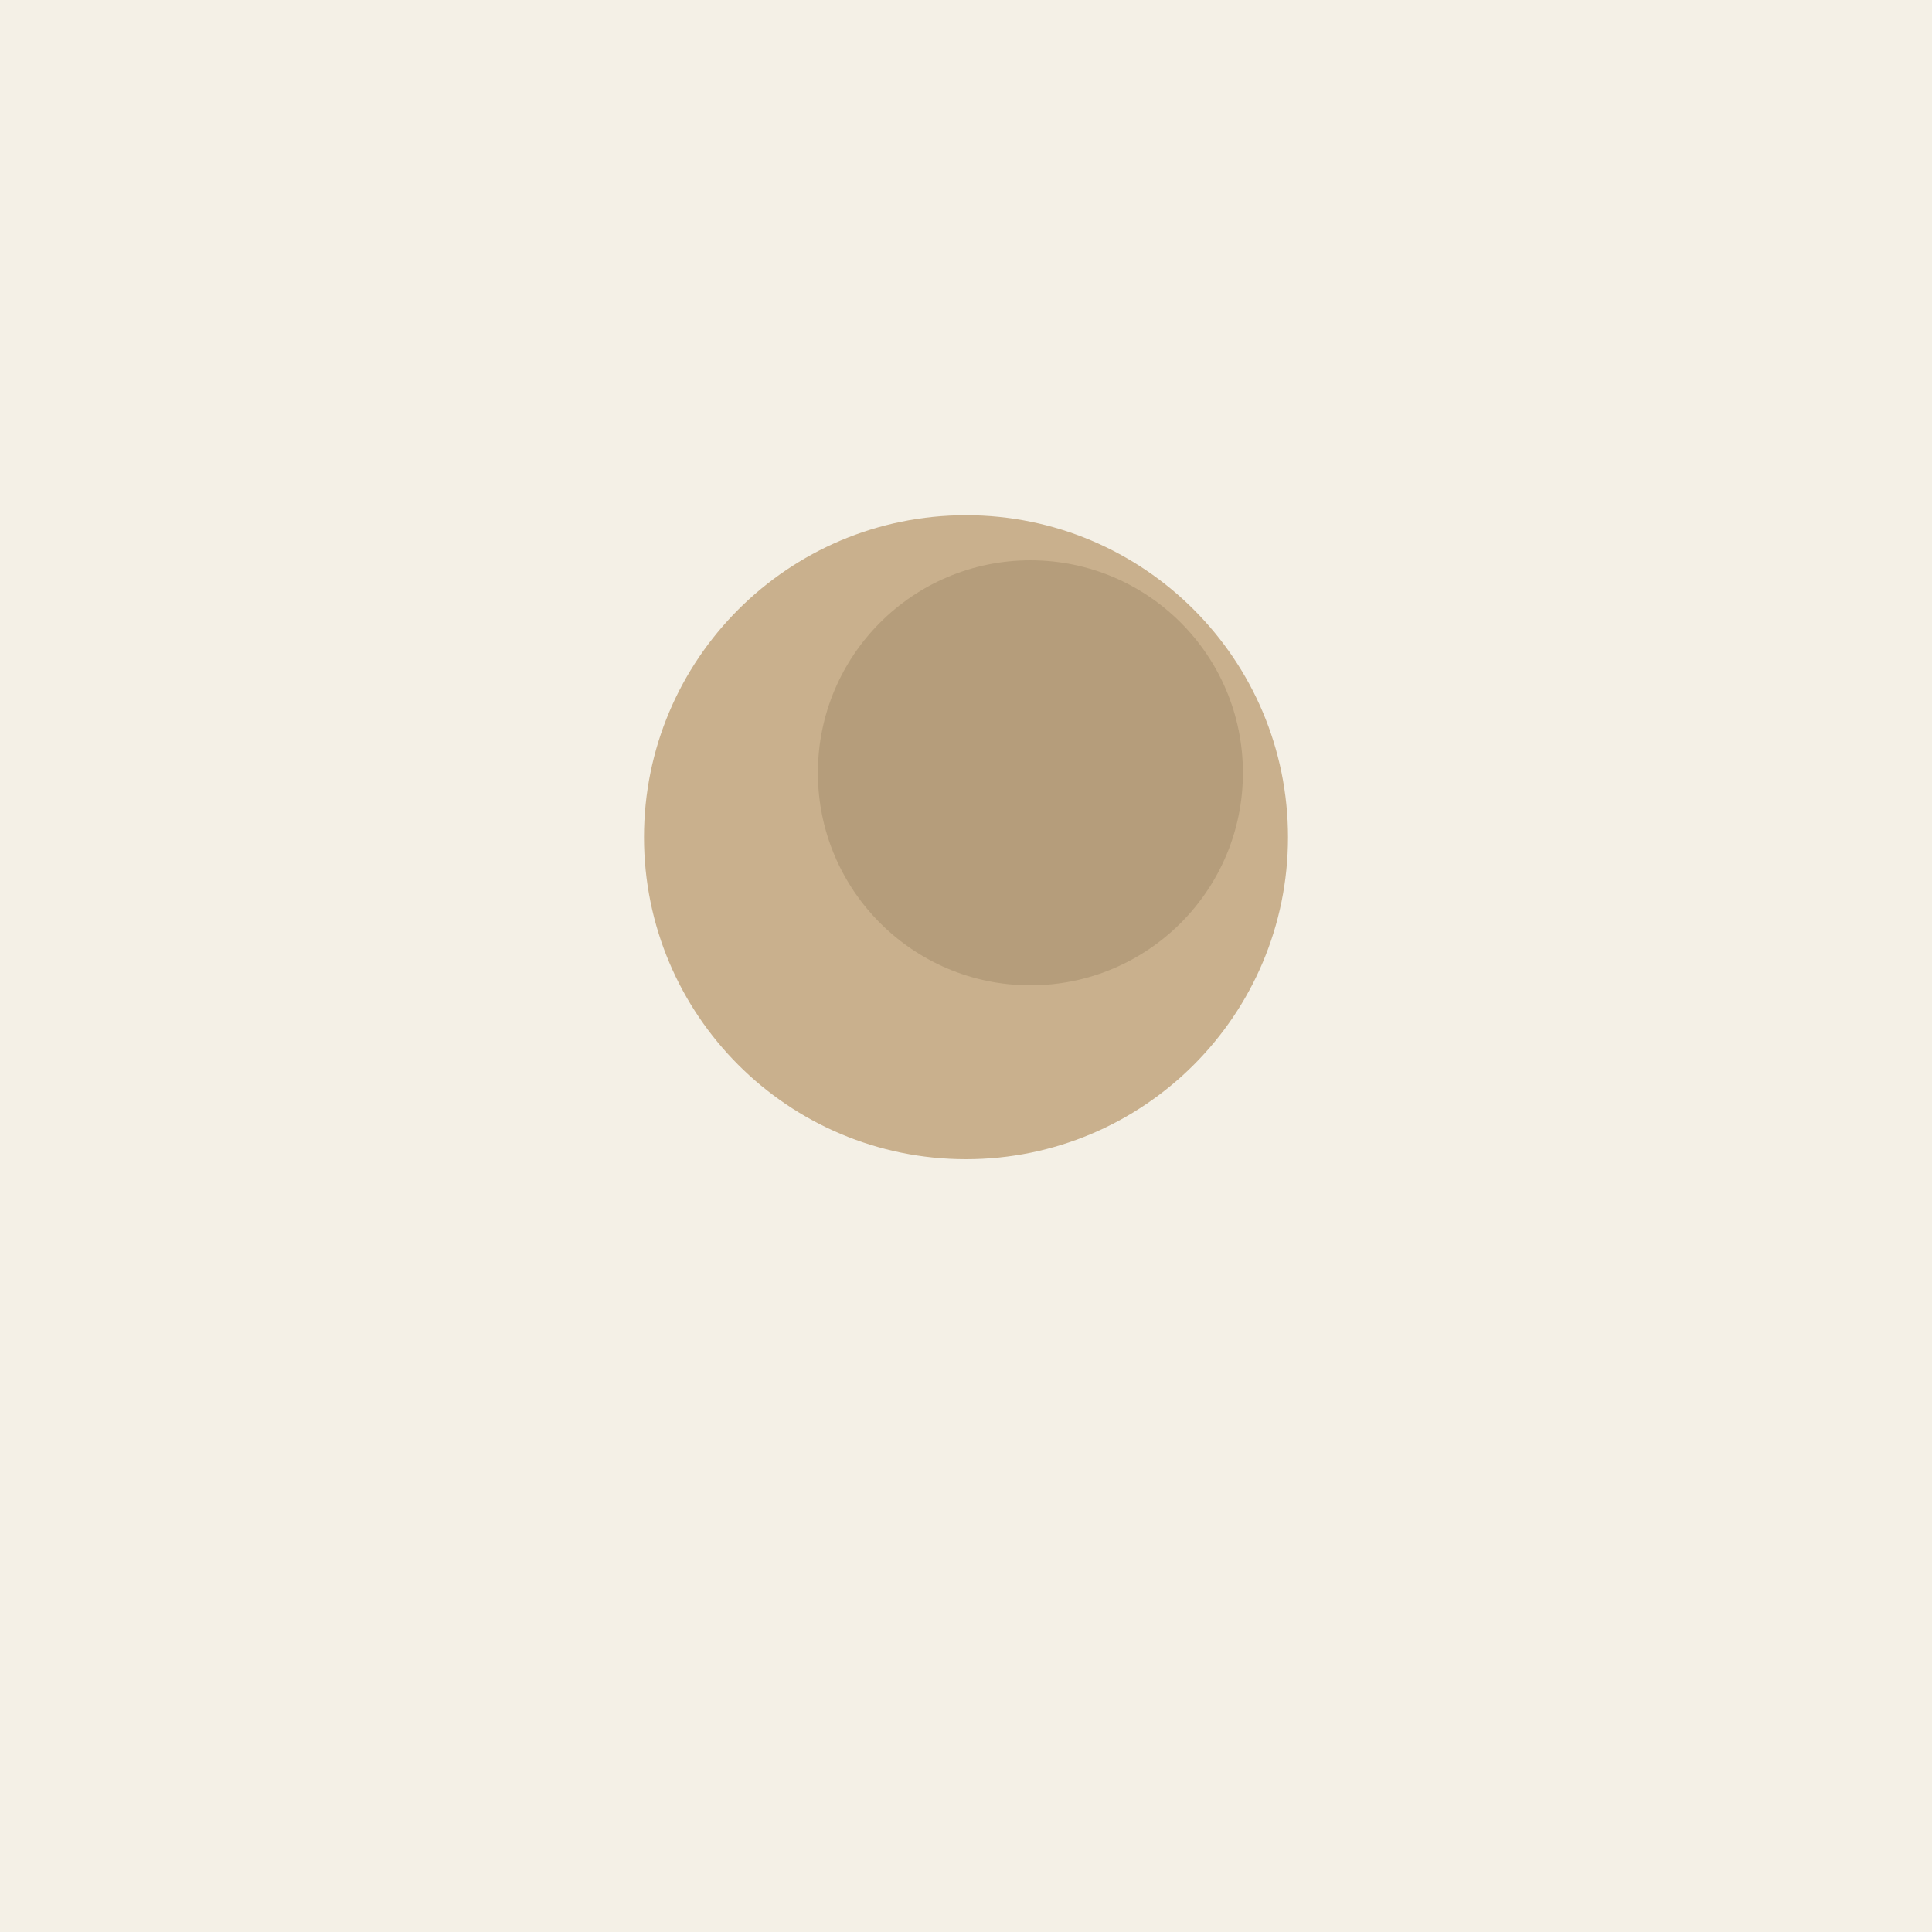
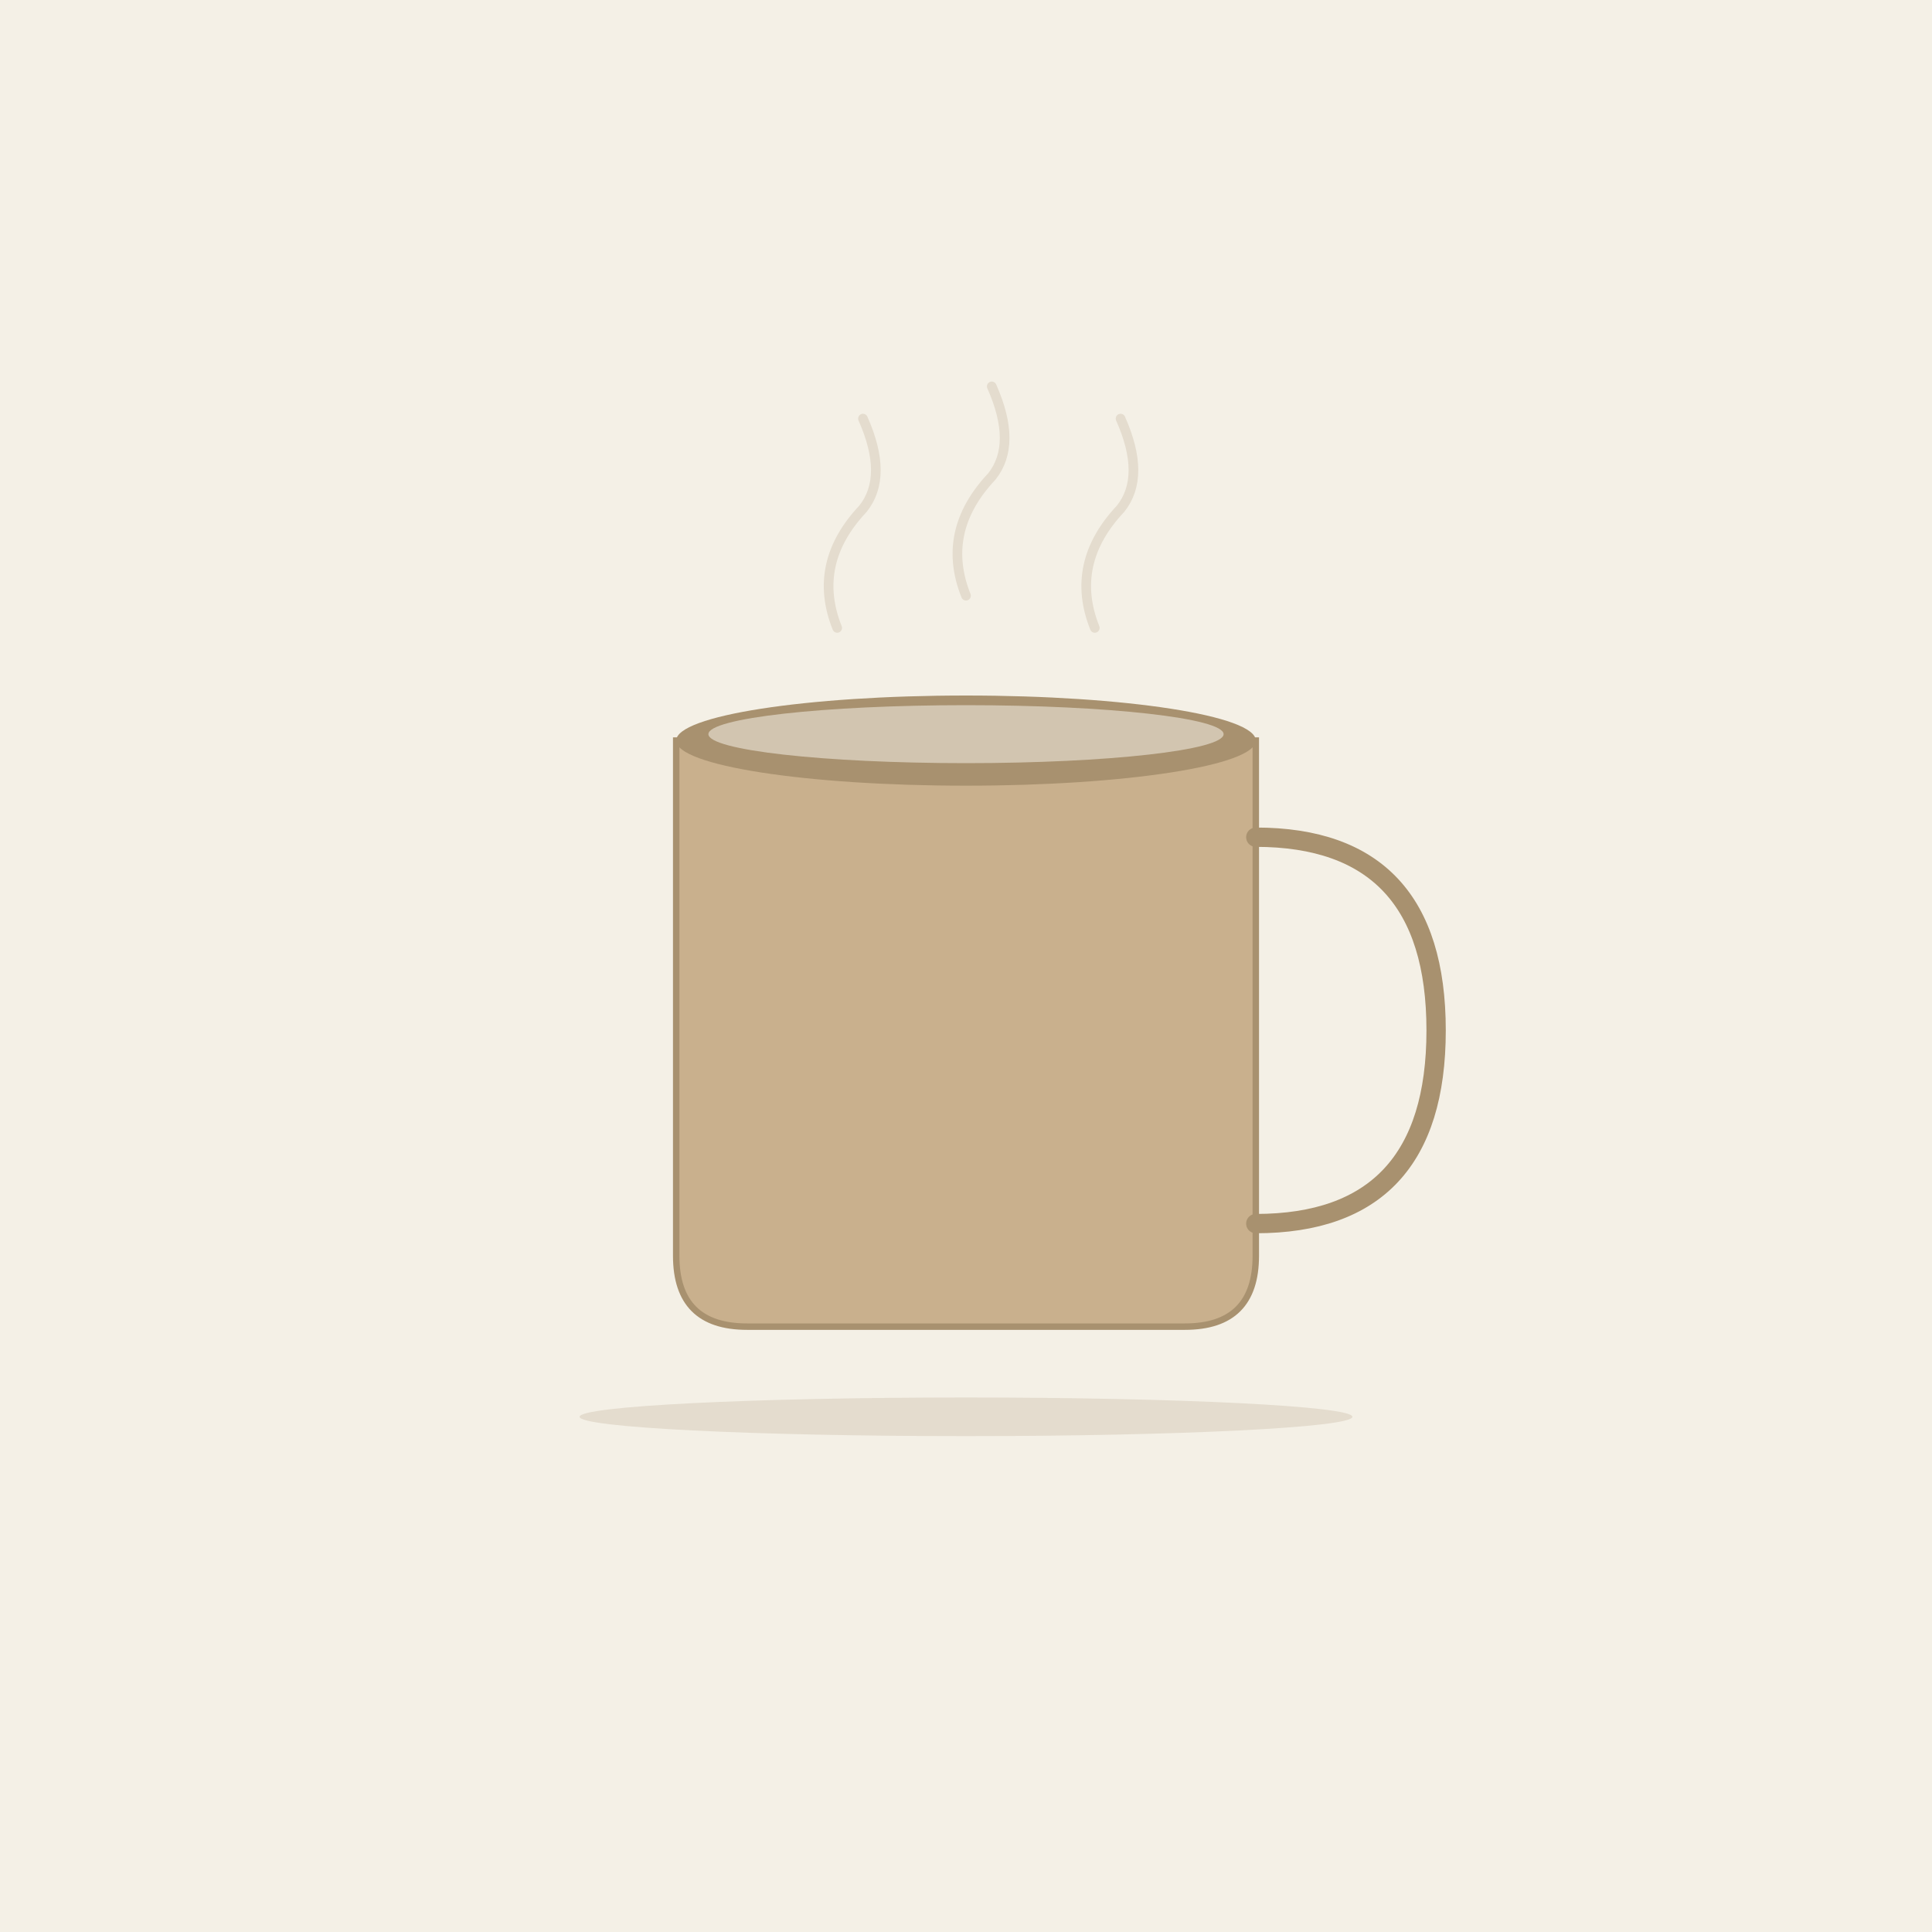
<svg xmlns="http://www.w3.org/2000/svg" viewBox="0 0 600 600" width="600" height="600">
  <rect width="600" height="600" fill="#F4F0E6" />
-   <circle cx="300" cy="260" r="100" fill="#C9B08D" />
-   <circle cx="320" cy="240" r="66" fill="#A8916F" opacity="0.6" />
+   <ellipse cx="300" cy="440" rx="120" ry="6" fill="#E4DCCE" />
+   <path d="M210 230 L210 390 Q210 412 232 412 L368 412 Q390 412 390 390 L390 230 Z" fill="#C9B08D" stroke="#A8916F" stroke-width="2" />
+   <ellipse cx="300" cy="230" rx="90" ry="14" fill="#A8916F" />
+   <ellipse cx="300" cy="228" rx="80" ry="9" fill="#F4F0E6" opacity="0.55" />
+   <path d="M390 260 Q446 260 446 320 Q446 380 390 380" fill="none" stroke="#A8916F" stroke-width="6" stroke-linecap="round" />
+   <path d="M260 195 Q252 175 268 158 Q276 148 268 130" fill="none" stroke="#E4DCCE" stroke-width="3" stroke-linecap="round" />
+   <path d="M300 185 Q292 165 308 148 Q316 138 308 120" fill="none" stroke="#E4DCCE" stroke-width="3" stroke-linecap="round" />
+   <path d="M340 195 Q332 175 348 158 Q356 148 348 130" fill="none" stroke="#E4DCCE" stroke-width="3" stroke-linecap="round" />
</svg>
